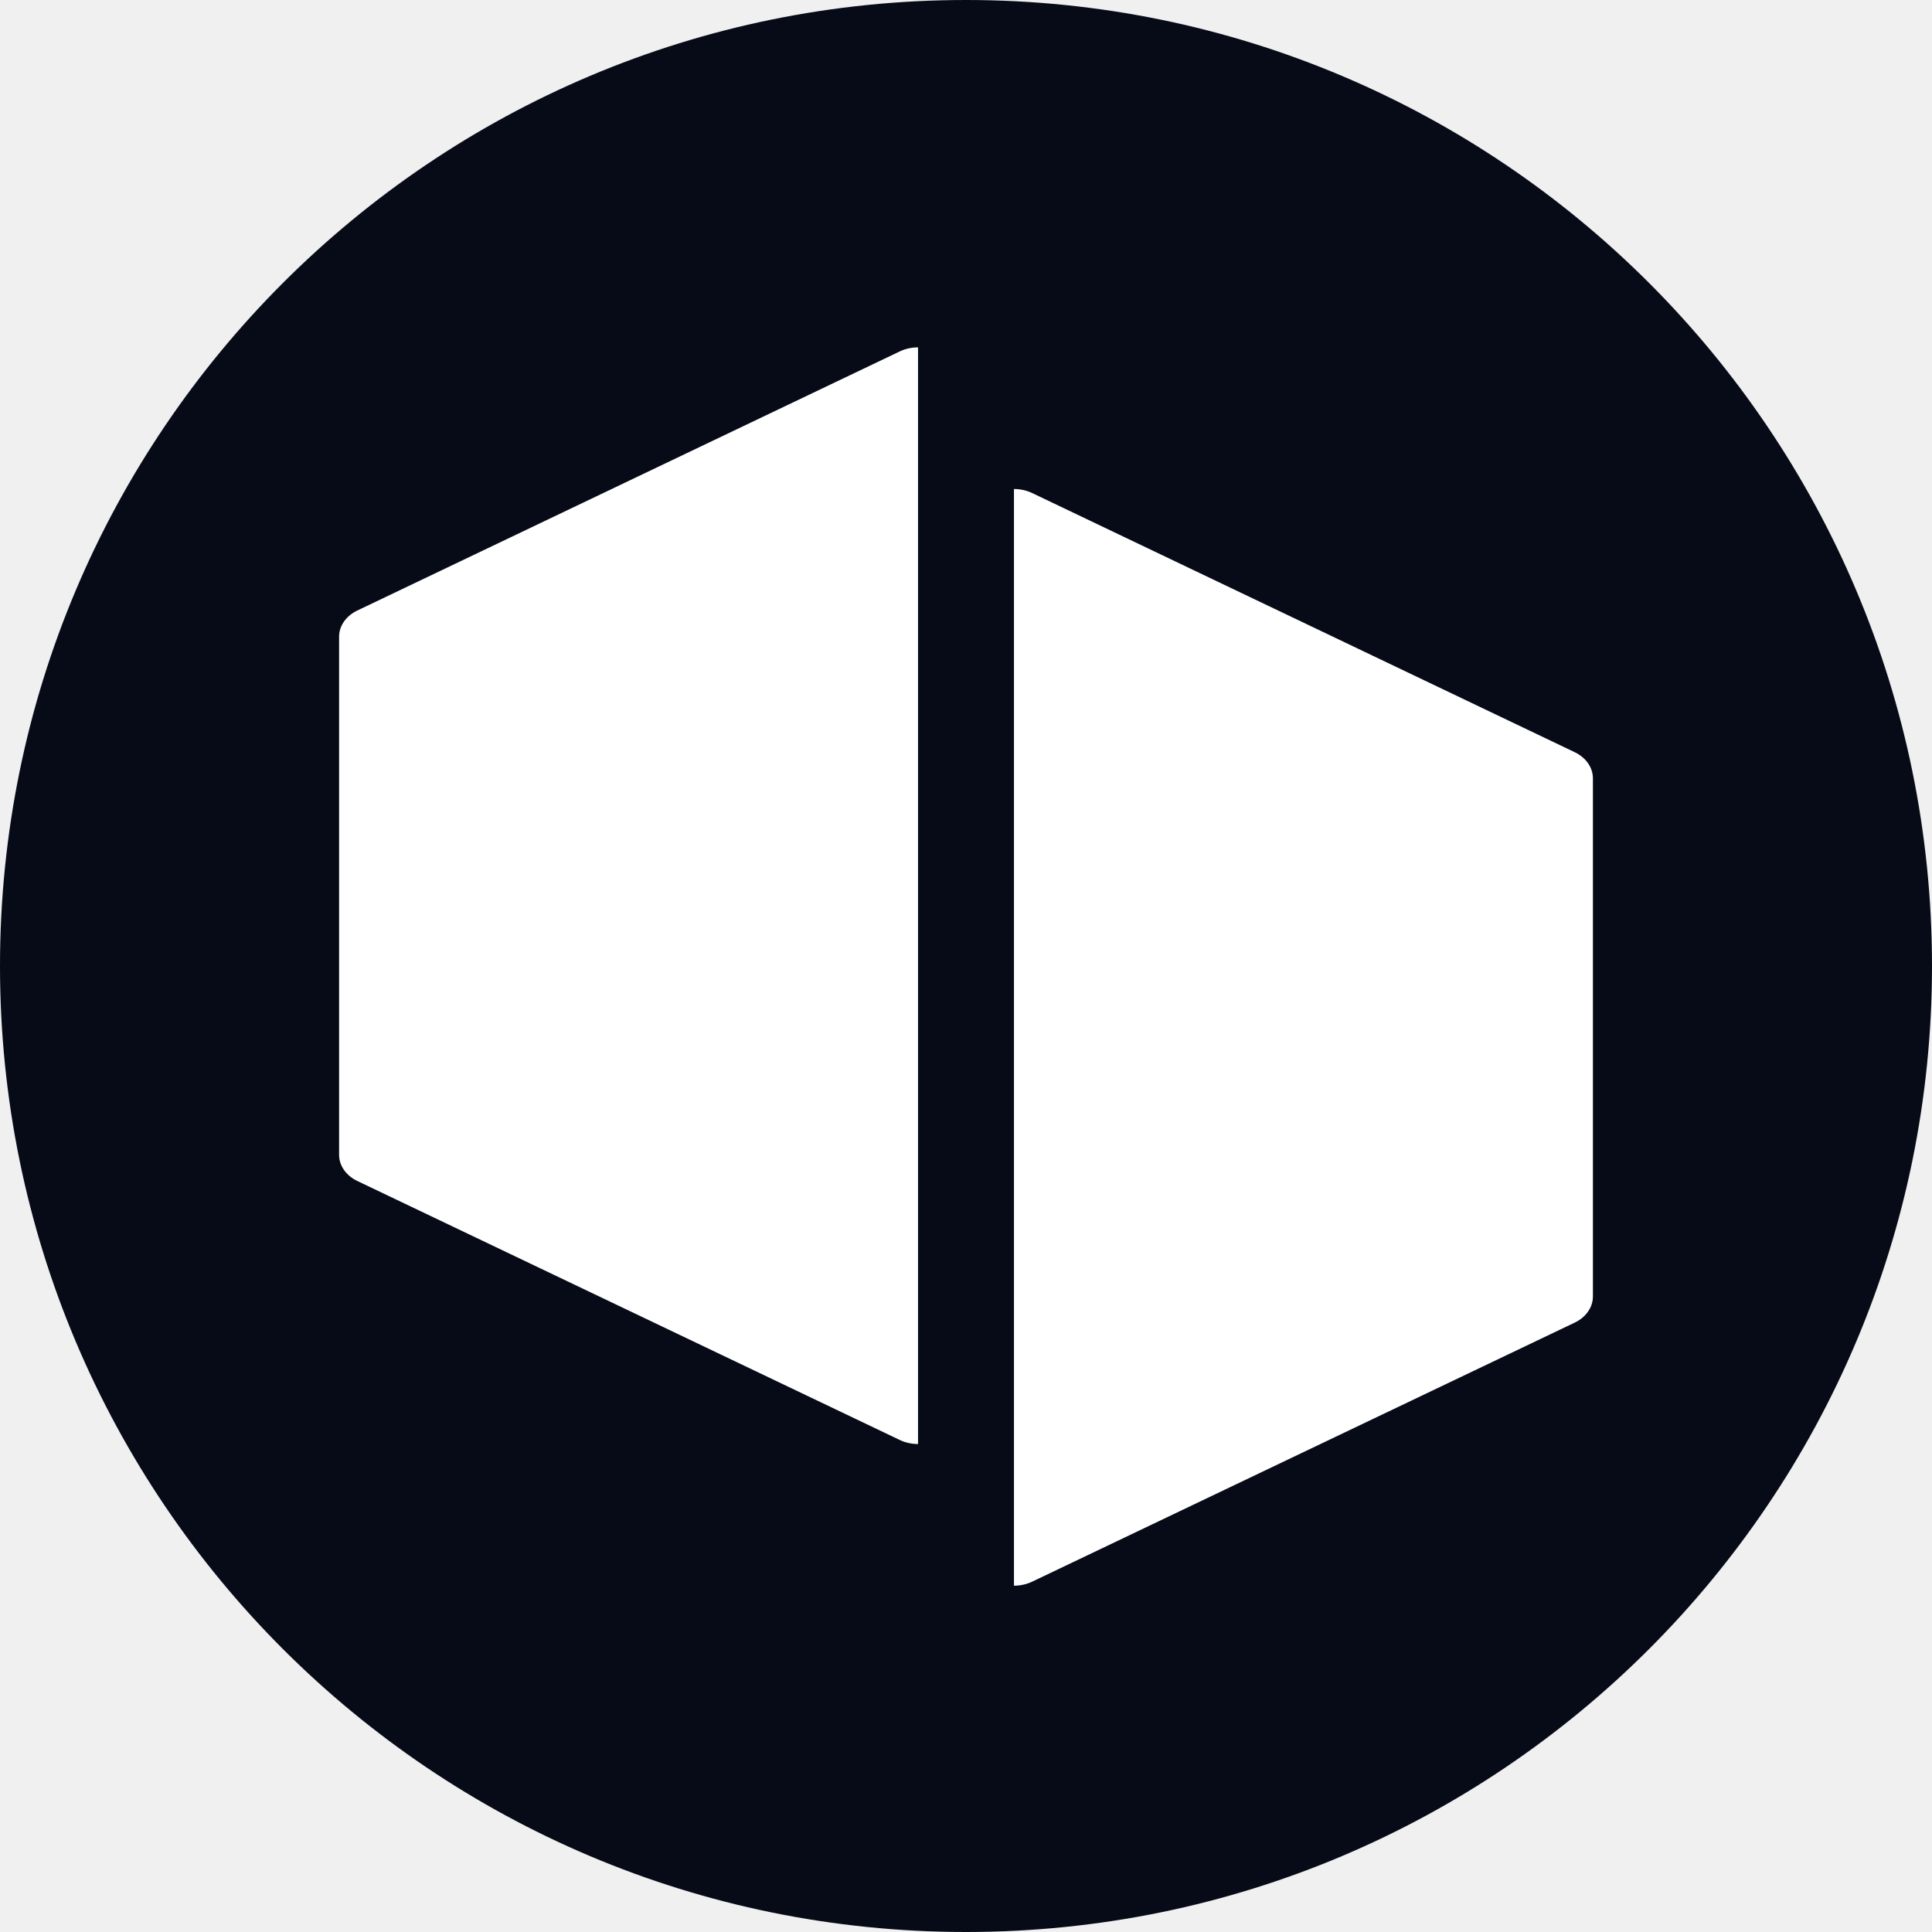
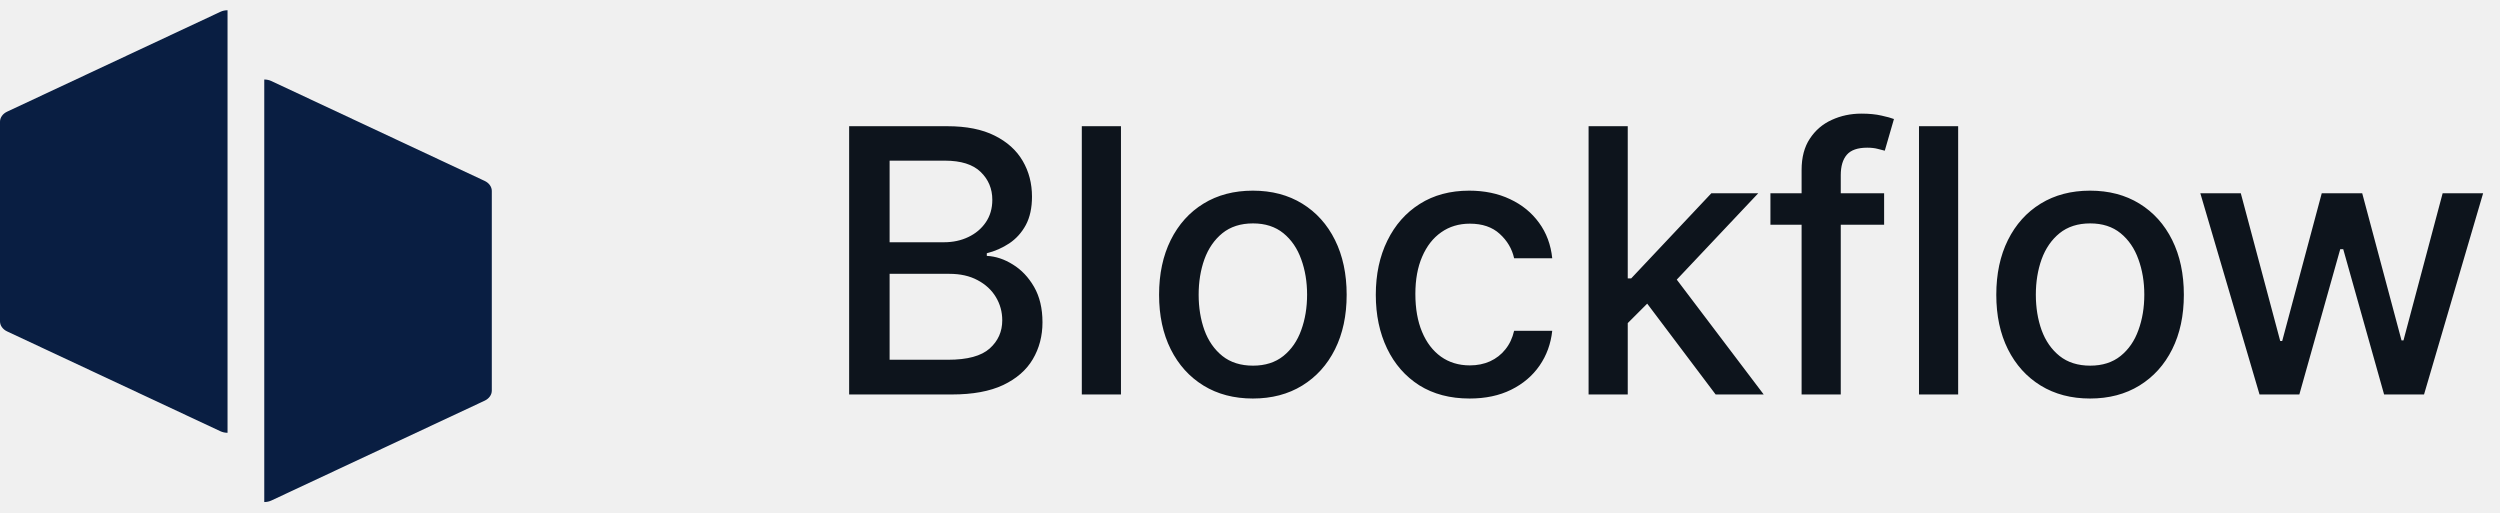
- <svg xmlns="http://www.w3.org/2000/svg" width="1168" height="1168" viewBox="0 0 1168 1168" fill="none">
-   <circle cx="584" cy="584" r="584" fill="#070B17" />
-   <path d="M624.022 298.084C620.671 296.483 616.87 295.641 613 295.641V958.635C616.87 958.635 620.671 957.793 624.022 956.192L951.978 799.605C955.331 798.004 958.115 795.7 960.05 792.925C961.985 790.151 963.002 787.004 963 783.801V470.536C963.002 467.333 961.985 464.186 960.05 461.411C958.115 458.637 955.331 456.333 951.978 454.731L624.022 298.084Z" fill="white" />
-   <path d="M543.978 212.443C547.329 210.843 551.13 210 555 210V872.995C551.13 872.995 547.329 872.152 543.978 870.551L216.022 713.965C212.669 712.363 209.885 710.059 207.95 707.285C206.015 704.51 204.997 701.363 205 698.16V384.895C204.997 381.692 206.015 378.545 207.95 375.771C209.885 372.996 212.669 370.692 216.022 369.091L543.978 212.443Z" fill="white" />
+ <svg xmlns="http://www.w3.org/2000/svg" width="122" height="25" viewBox="0 0 122 25" fill="none">
+   <path d="M13.245 3.956C13.139 3.906 13.018 3.88 12.896 3.88V24.5C13.018 24.5 13.139 24.474 13.245 24.424L23.65 19.554C23.757 19.504 23.845 19.432 23.906 19.346C23.968 19.26 24 19.162 24 19.062V9.319C24 9.22 23.968 9.122 23.906 9.036C23.845 8.949 23.757 8.878 23.65 8.828L13.245 3.956Z" fill="#091E42" />
+   <path d="M10.755 0.576C10.861 0.526 10.982 0.5 11.104 0.5V21.12C10.982 21.12 10.861 21.094 10.755 21.044L0.35 16.174C0.243 16.124 0.155 16.052 0.094 15.966C0.032 15.88 -6.38962e-05 15.782 1.43051e-05 15.682V5.939C-6.38962e-05 5.84 0.032 5.742 0.094 5.656C0.155 5.569 0.243 5.498 0.35 5.448L10.755 0.576Z" fill="#091E42" />
+   <path d="M41.438 19.25V6.159H46.232C47.161 6.159 47.93 6.312 48.54 6.619C49.149 6.922 49.605 7.333 49.908 7.853C50.21 8.369 50.361 8.95 50.361 9.598C50.361 10.143 50.261 10.604 50.061 10.979C49.861 11.349 49.592 11.648 49.256 11.874C48.923 12.095 48.557 12.257 48.156 12.359V12.487C48.591 12.508 49.015 12.649 49.428 12.909C49.846 13.165 50.191 13.529 50.464 14.002C50.736 14.475 50.873 15.05 50.873 15.728C50.873 16.397 50.715 16.998 50.4 17.53C50.089 18.059 49.607 18.479 48.955 18.79C48.303 19.097 47.47 19.25 46.456 19.25H41.438ZM43.413 17.556H46.264C47.21 17.556 47.888 17.373 48.297 17.006C48.706 16.64 48.91 16.182 48.91 15.632C48.91 15.219 48.806 14.839 48.597 14.494C48.389 14.149 48.09 13.874 47.702 13.67C47.319 13.465 46.863 13.363 46.334 13.363H43.413V17.556ZM43.413 11.822H46.06C46.503 11.822 46.901 11.737 47.255 11.567C47.613 11.396 47.896 11.158 48.105 10.851C48.318 10.54 48.425 10.173 48.425 9.751C48.425 9.21 48.235 8.756 47.856 8.39C47.477 8.023 46.895 7.84 46.111 7.84H43.413V11.822ZM54.703 6.159V19.25H52.792V6.159H54.703ZM61.14 19.448C60.22 19.448 59.416 19.237 58.73 18.815C58.044 18.393 57.512 17.803 57.132 17.045C56.753 16.286 56.563 15.4 56.563 14.386C56.563 13.367 56.753 12.477 57.132 11.714C57.512 10.951 58.044 10.359 58.73 9.937C59.416 9.515 60.22 9.304 61.14 9.304C62.061 9.304 62.864 9.515 63.55 9.937C64.236 10.359 64.769 10.951 65.148 11.714C65.527 12.477 65.717 13.367 65.717 14.386C65.717 15.4 65.527 16.286 65.148 17.045C64.769 17.803 64.236 18.393 63.55 18.815C62.864 19.237 62.061 19.448 61.14 19.448ZM61.147 17.844C61.743 17.844 62.237 17.686 62.63 17.371C63.022 17.055 63.311 16.636 63.499 16.111C63.691 15.587 63.786 15.01 63.786 14.379C63.786 13.753 63.691 13.178 63.499 12.653C63.311 12.125 63.022 11.701 62.63 11.381C62.237 11.062 61.743 10.902 61.147 10.902C60.546 10.902 60.047 11.062 59.651 11.381C59.259 11.701 58.967 12.125 58.775 12.653C58.588 13.178 58.494 13.753 58.494 14.379C58.494 15.01 58.588 15.587 58.775 16.111C58.967 16.636 59.259 17.055 59.651 17.371C60.047 17.686 60.546 17.844 61.147 17.844ZM71.716 19.448C70.766 19.448 69.948 19.233 69.261 18.803C68.58 18.368 68.055 17.769 67.689 17.006C67.323 16.244 67.139 15.37 67.139 14.386C67.139 13.389 67.327 12.508 67.702 11.746C68.077 10.979 68.605 10.38 69.287 9.95C69.969 9.519 70.772 9.304 71.697 9.304C72.442 9.304 73.107 9.442 73.691 9.719C74.275 9.992 74.746 10.376 75.104 10.87C75.466 11.364 75.681 11.942 75.749 12.602H73.889C73.787 12.142 73.553 11.746 73.186 11.413C72.824 11.081 72.338 10.915 71.729 10.915C71.196 10.915 70.729 11.055 70.329 11.337C69.933 11.614 69.624 12.01 69.402 12.526C69.18 13.037 69.07 13.642 69.07 14.341C69.07 15.057 69.178 15.675 69.396 16.195C69.613 16.715 69.92 17.117 70.316 17.403C70.717 17.688 71.188 17.831 71.729 17.831C72.091 17.831 72.419 17.765 72.713 17.633C73.011 17.496 73.261 17.303 73.461 17.051C73.665 16.8 73.808 16.497 73.889 16.143H75.749C75.681 16.778 75.474 17.345 75.129 17.844C74.784 18.342 74.322 18.734 73.742 19.02C73.167 19.305 72.492 19.448 71.716 19.448ZM79.281 15.92L79.268 13.587H79.601L83.513 9.432H85.801L81.339 14.162H81.039L79.281 15.92ZM77.523 19.25V6.159H79.434V19.25H77.523ZM83.723 19.25L80.208 14.584L81.525 13.248L86.069 19.25H83.723ZM91.945 9.432V10.966H86.397V9.432H91.945ZM87.918 19.25V8.294C87.918 7.68 88.052 7.171 88.321 6.766C88.59 6.357 88.945 6.053 89.388 5.852C89.832 5.648 90.313 5.545 90.833 5.545C91.217 5.545 91.545 5.577 91.817 5.641C92.09 5.701 92.293 5.756 92.425 5.808L91.977 7.354C91.888 7.329 91.773 7.299 91.632 7.265C91.491 7.227 91.321 7.207 91.121 7.207C90.656 7.207 90.324 7.322 90.124 7.553C89.927 7.783 89.829 8.115 89.829 8.55V19.25H87.918ZM95.558 6.159V19.25H93.647V6.159H95.558ZM101.995 19.448C101.075 19.448 100.272 19.237 99.585 18.815C98.899 18.393 98.367 17.803 97.987 17.045C97.608 16.286 97.419 15.4 97.419 14.386C97.419 13.367 97.608 12.477 97.987 11.714C98.367 10.951 98.899 10.359 99.585 9.937C100.272 9.515 101.075 9.304 101.995 9.304C102.916 9.304 103.719 9.515 104.405 9.937C105.091 10.359 105.624 10.951 106.003 11.714C106.382 12.477 106.572 13.367 106.572 14.386C106.572 15.4 106.382 16.286 106.003 17.045C105.624 17.803 105.091 18.393 104.405 18.815C103.719 19.237 102.916 19.448 101.995 19.448ZM102.002 17.844C102.598 17.844 103.093 17.686 103.485 17.371C103.877 17.055 104.166 16.636 104.354 16.111C104.546 15.587 104.642 15.01 104.642 14.379C104.642 13.753 104.546 13.178 104.354 12.653C104.166 12.125 103.877 11.701 103.485 11.381C103.093 11.062 102.598 10.902 102.002 10.902C101.401 10.902 100.902 11.062 100.506 11.381C100.114 11.701 99.822 12.125 99.63 12.653C99.443 13.178 99.349 13.753 99.349 14.379C99.349 15.01 99.443 15.587 99.63 16.111C99.822 16.636 100.114 17.055 100.506 17.371C100.902 17.686 101.401 17.844 102.002 17.844ZM110.265 19.25L107.376 9.432H109.351L111.275 16.642H111.371L113.301 9.432H115.276L117.194 16.61H117.29L119.201 9.432H121.176L118.293 19.25H116.344L114.35 12.161H114.203L112.208 19.25H110.265Z" fill="#0D141C" />
</svg>
